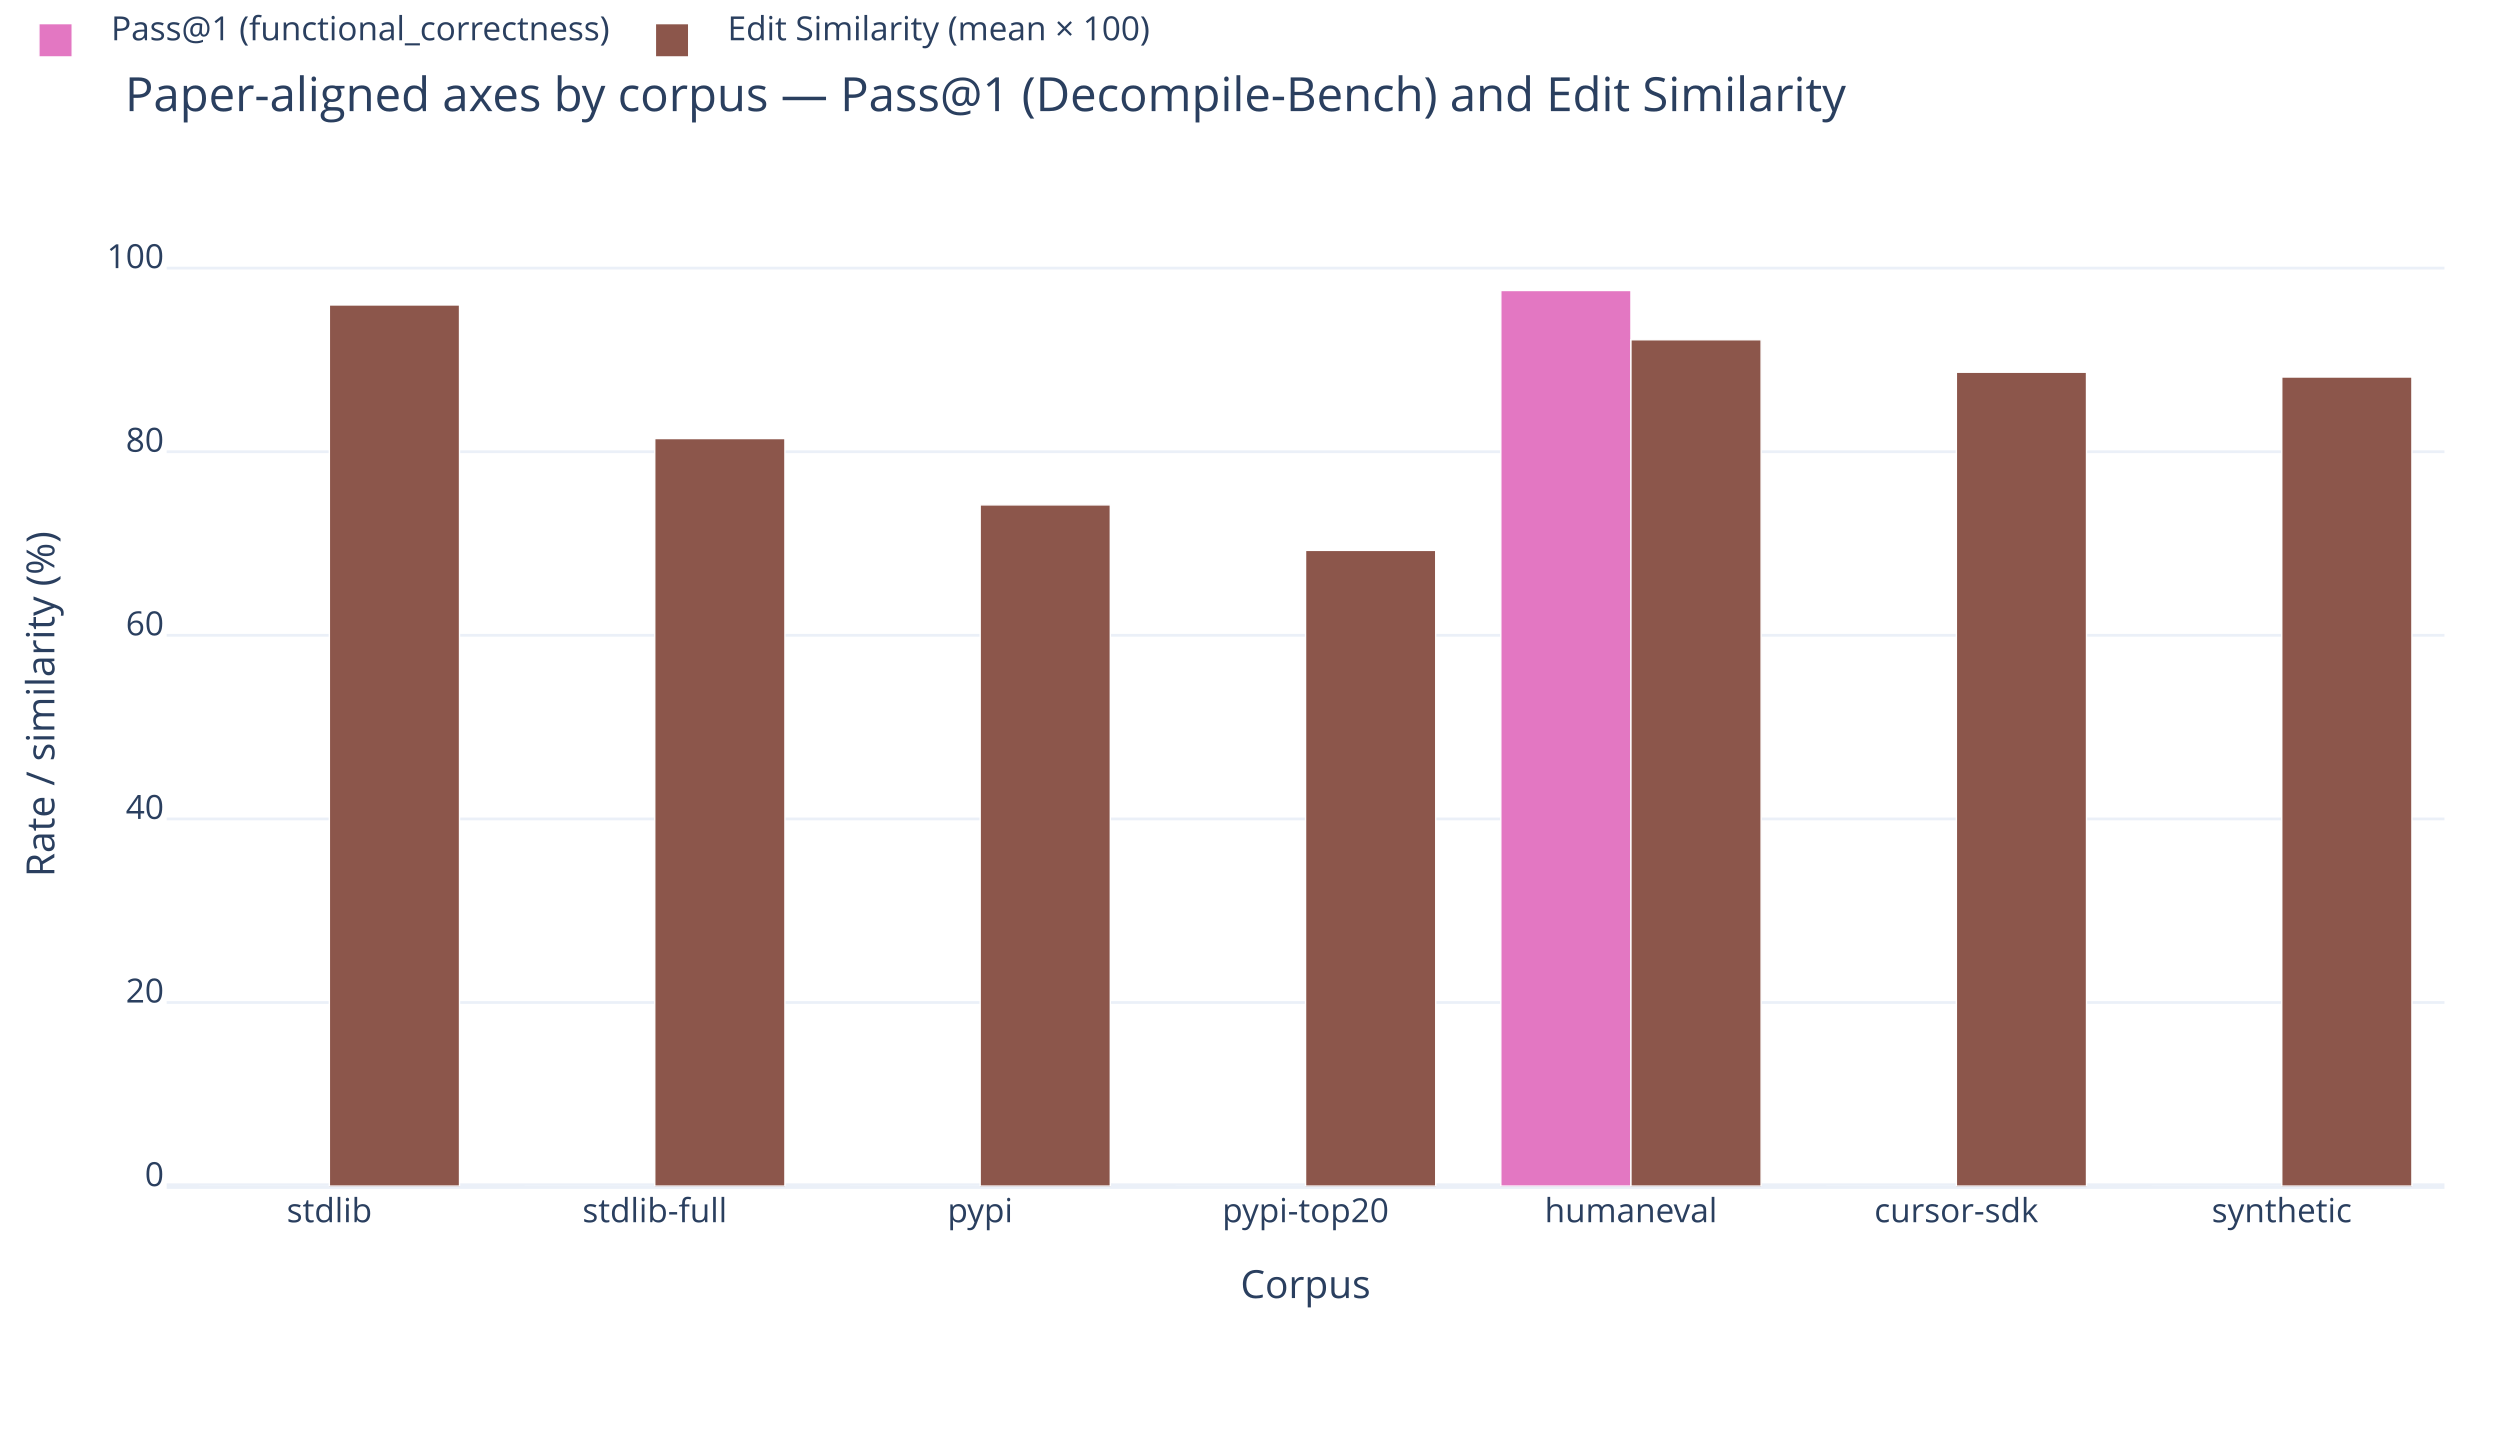
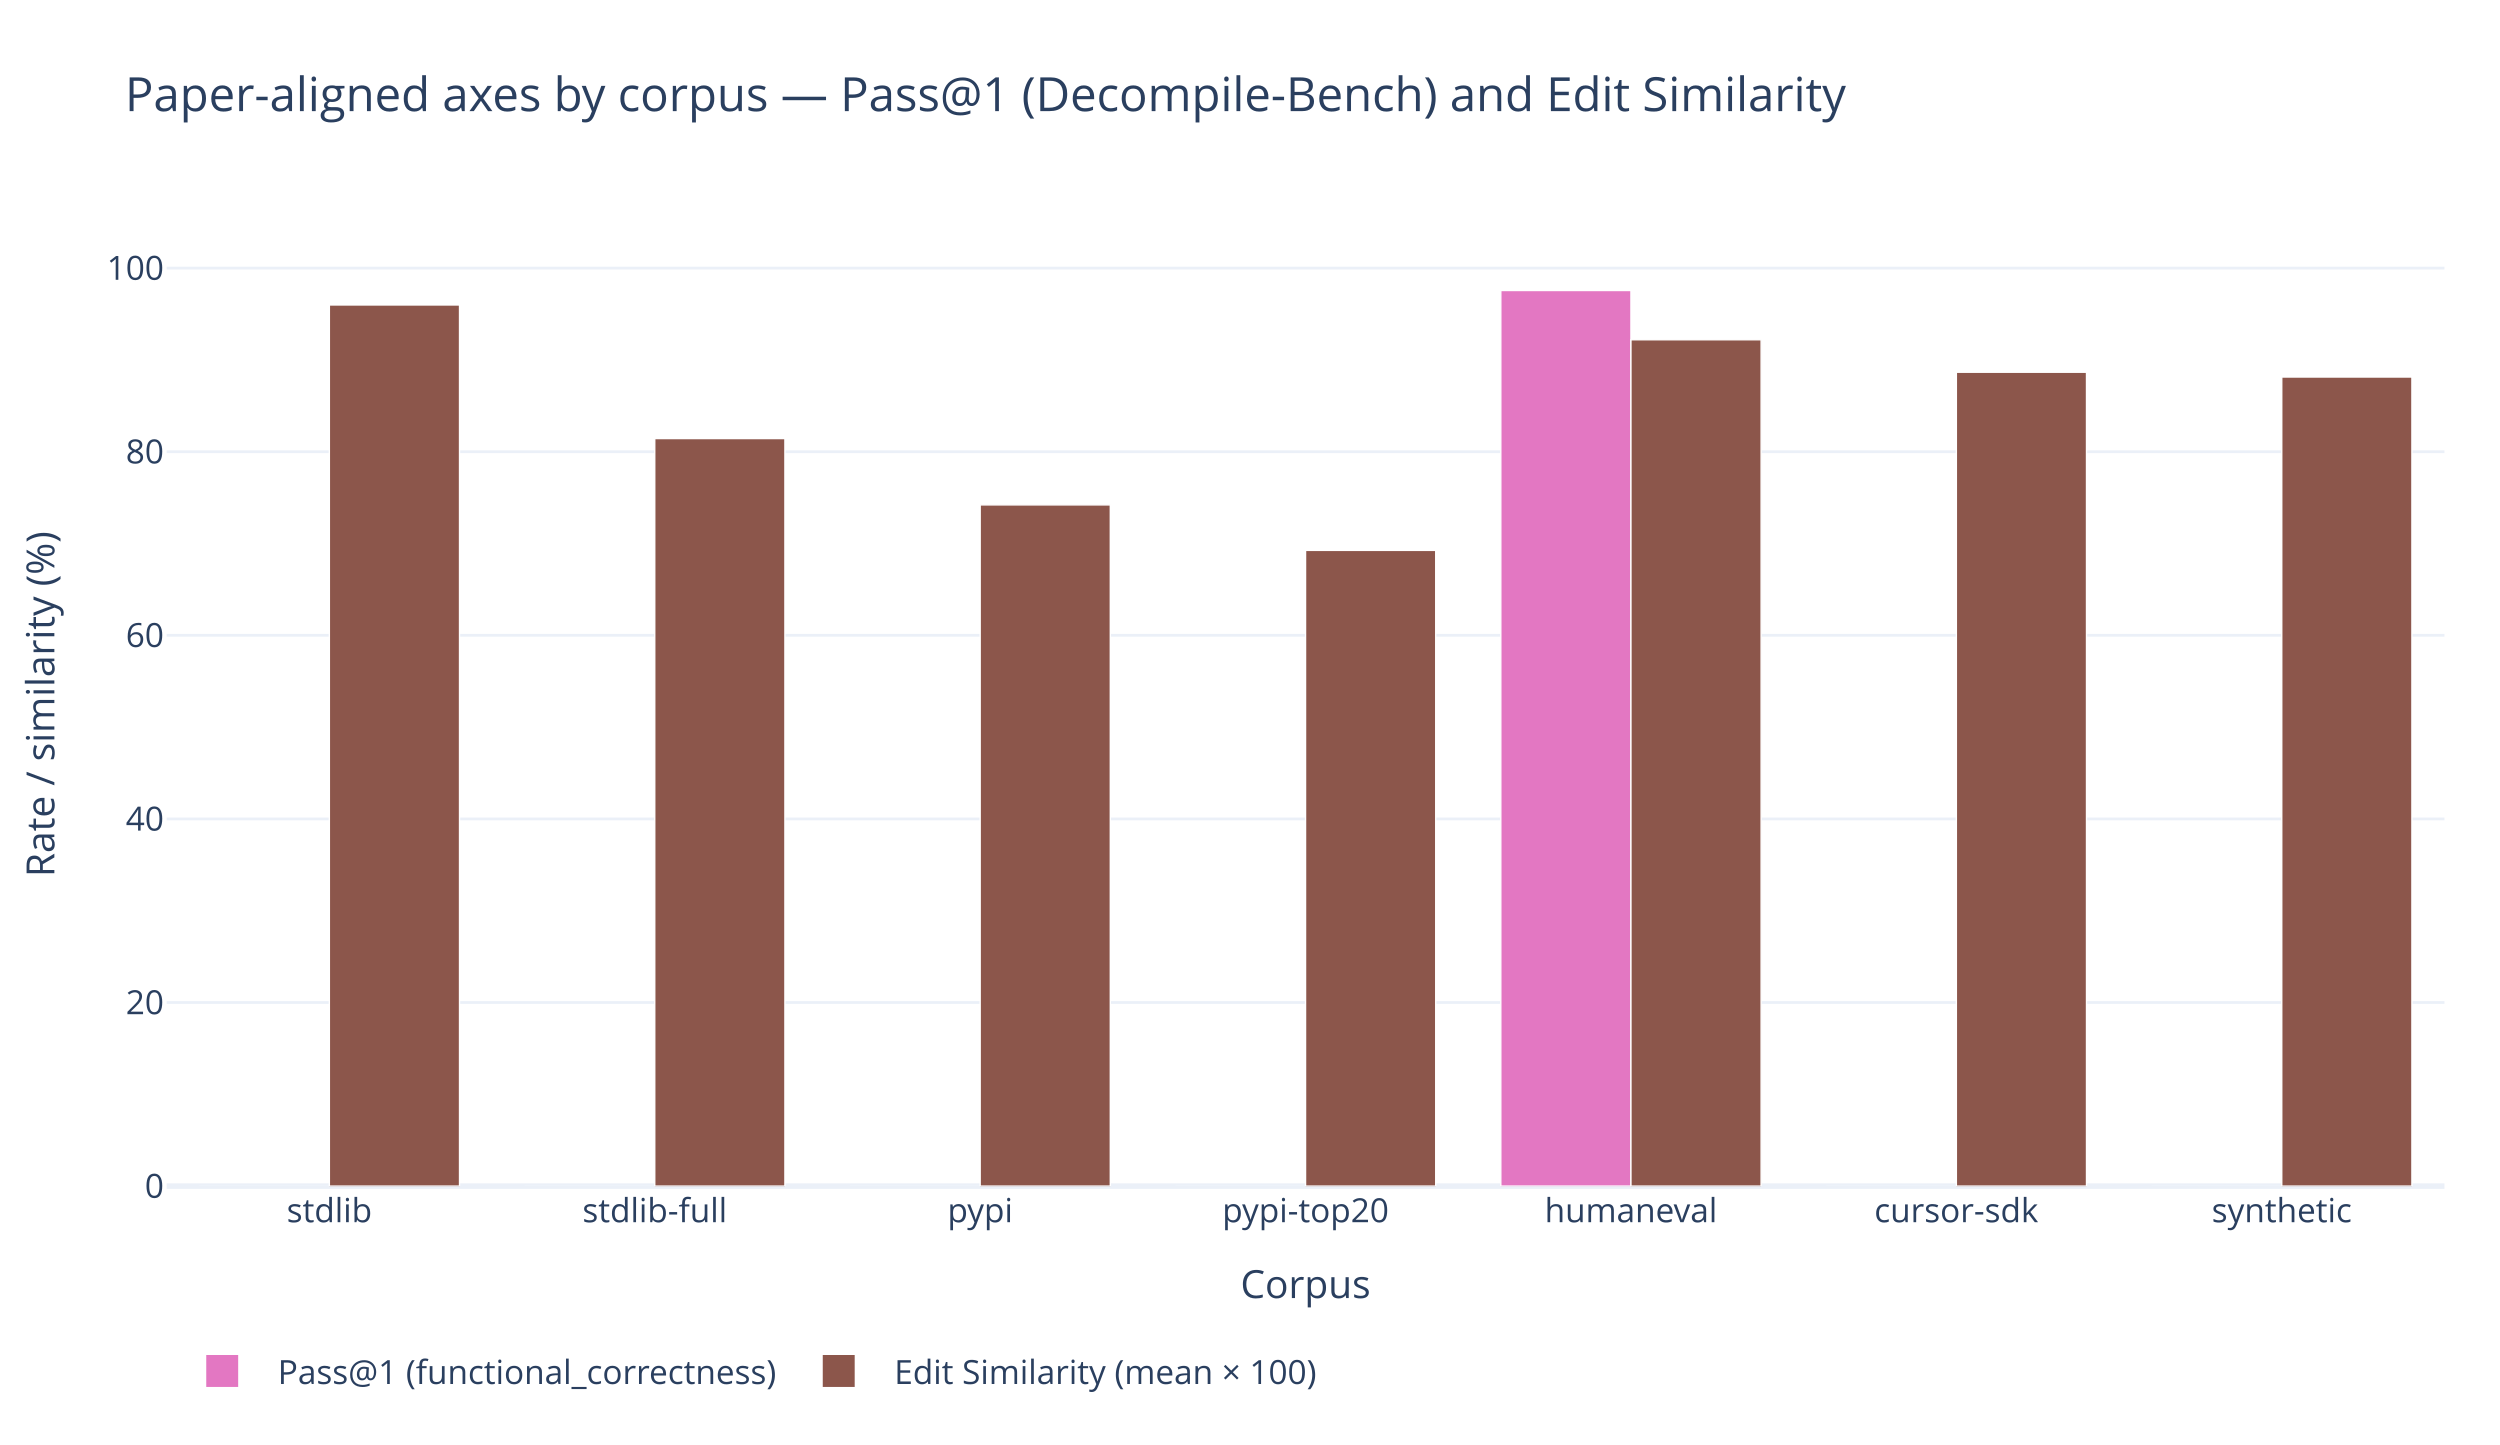
<svg xmlns="http://www.w3.org/2000/svg" class="main-svg" width="900" height="520" style="" viewBox="0 0 900 520">
  <rect x="0" y="0" width="900" height="520" style="fill: rgb(255, 255, 255); fill-opacity: 1;" />
-   <defs id="defs-7cae06">
+   <defs id="svgid-13048034a9a3">
    <g class="clips">
-       <clipPath id="clip7cae06xyplot" class="plotclip">
+       <clipPath id="svgid-303b32a648fa" class="plotclip">
        <rect width="820" height="347" />
      </clipPath>
-       <clipPath class="axesclip" id="clip7cae06x">
+       <clipPath class="axesclip" id="svgid-535ae2be001a">
        <rect x="60" y="0" width="820" height="520" />
      </clipPath>
-       <clipPath class="axesclip" id="clip7cae06y">
+       <clipPath class="axesclip" id="svgid-1d21d1d92ed3">
        <rect x="0" y="80" width="900" height="347" />
      </clipPath>
-       <clipPath class="axesclip" id="clip7cae06xy">
+       <clipPath class="axesclip" id="svgid-affe6cdb5918">
        <rect x="60" y="80" width="820" height="347" />
      </clipPath>
    </g>
    <g class="gradients" />
    <g class="patterns" />
  </defs>
  <g class="bglayer" />
  <g class="layer-below">
    <g class="imagelayer" />
    <g class="shapelayer" />
  </g>
  <g class="cartesianlayer">
    <g class="subplot xy">
      <g class="layer-subplot">
        <g class="shapelayer" />
        <g class="imagelayer" />
      </g>
      <g class="minor-gridlayer">
        <g class="x" />
        <g class="y" />
      </g>
      <g class="gridlayer">
        <g class="x" />
        <g class="y">
          <path class="ygrid crisp" transform="translate(0,360.9)" d="M60,0h820" style="stroke: rgb(235, 240, 248); stroke-opacity: 1; stroke-width: 1px;" />
          <path class="ygrid crisp" transform="translate(0,294.81)" d="M60,0h820" style="stroke: rgb(235, 240, 248); stroke-opacity: 1; stroke-width: 1px;" />
          <path class="ygrid crisp" transform="translate(0,228.71)" d="M60,0h820" style="stroke: rgb(235, 240, 248); stroke-opacity: 1; stroke-width: 1px;" />
          <path class="ygrid crisp" transform="translate(0,162.62)" d="M60,0h820" style="stroke: rgb(235, 240, 248); stroke-opacity: 1; stroke-width: 1px;" />
          <path class="ygrid crisp" transform="translate(0,96.52)" d="M60,0h820" style="stroke: rgb(235, 240, 248); stroke-opacity: 1; stroke-width: 1px;" />
        </g>
      </g>
      <g class="zerolinelayer">
        <path class="yzl zl crisp" transform="translate(0,427)" d="M60,0h820" style="stroke: rgb(235, 240, 248); stroke-opacity: 1; stroke-width: 2px;" />
      </g>
      <g class="layer-between">
        <g class="shapelayer" />
        <g class="imagelayer" />
      </g>
      <path class="xlines-below" />
      <path class="ylines-below" />
      <g class="overlines-below" />
      <g class="xaxislayer-below" />
      <g class="yaxislayer-below" />
      <g class="overaxes-below" />
      <g class="overplot">
-         <g class="xy" transform="translate(60,80)" clip-path="url(#clip7cae06xyplot)">
+         <g class="xy" transform="translate(60,80)" clip-path="url(#svgid-303b32a648fa)">
          <g class="barlayer mlayer">
            <g class="trace bars" style="opacity: 1;">
              <g class="points">
                <g class="point">
                  <path d="M11.71,347V347H58.57V347Z" style="vector-effect: none; opacity: 0.2; stroke-width: 0.5px; fill: rgb(227, 119, 194); fill-opacity: 1; stroke: rgb(255, 255, 255); stroke-opacity: 1;" />
                </g>
                <g class="point">
                  <path d="M128.86,347V347H175.71V347Z" style="vector-effect: none; opacity: 0.2; stroke-width: 0.5px; fill: rgb(227, 119, 194); fill-opacity: 1; stroke: rgb(255, 255, 255); stroke-opacity: 1;" />
                </g>
                <g class="point">
                  <path d="M246,347V347H292.86V347Z" style="vector-effect: none; opacity: 0.2; stroke-width: 0.5px; fill: rgb(227, 119, 194); fill-opacity: 1; stroke: rgb(255, 255, 255); stroke-opacity: 1;" />
                </g>
                <g class="point">
                  <path d="M363.14,347V347H410V347Z" style="vector-effect: none; opacity: 0.2; stroke-width: 0.5px; fill: rgb(227, 119, 194); fill-opacity: 1; stroke: rgb(255, 255, 255); stroke-opacity: 1;" />
                </g>
                <g class="point">
                  <path d="M480.29,347V24.58H527.14V347Z" style="vector-effect: none; opacity: 1; stroke-width: 0.5px; fill: rgb(227, 119, 194); fill-opacity: 1; stroke: rgb(255, 255, 255); stroke-opacity: 1;" />
                </g>
                <g class="point">
                  <path d="M597.43,347V347H644.29V347Z" style="vector-effect: none; opacity: 0.2; stroke-width: 0.5px; fill: rgb(227, 119, 194); fill-opacity: 1; stroke: rgb(255, 255, 255); stroke-opacity: 1;" />
                </g>
                <g class="point">
                  <path d="M714.57,347V347H761.43V347Z" style="vector-effect: none; opacity: 0.2; stroke-width: 0.5px; fill: rgb(227, 119, 194); fill-opacity: 1; stroke: rgb(255, 255, 255); stroke-opacity: 1;" />
                </g>
              </g>
            </g>
            <g class="trace bars" style="opacity: 1;">
              <g class="points">
                <g class="point">
                  <path d="M58.57,347V29.8H105.43V347Z" style="vector-effect: none; opacity: 1; stroke-width: 0.5px; fill: rgb(140, 86, 75); fill-opacity: 1; stroke: rgb(255, 255, 255); stroke-opacity: 1;" />
                </g>
                <g class="point">
                  <path d="M175.71,347V77.88H222.57V347Z" style="vector-effect: none; opacity: 1; stroke-width: 0.5px; fill: rgb(140, 86, 75); fill-opacity: 1; stroke: rgb(255, 255, 255); stroke-opacity: 1;" />
                </g>
                <g class="point">
                  <path d="M292.86,347V101.76H339.71V347Z" style="vector-effect: none; opacity: 1; stroke-width: 0.5px; fill: rgb(140, 86, 75); fill-opacity: 1; stroke: rgb(255, 255, 255); stroke-opacity: 1;" />
                </g>
                <g class="point">
                  <path d="M410,347V118.14H456.86V347Z" style="vector-effect: none; opacity: 1; stroke-width: 0.5px; fill: rgb(140, 86, 75); fill-opacity: 1; stroke: rgb(255, 255, 255); stroke-opacity: 1;" />
                </g>
                <g class="point">
                  <path d="M527.14,347V42.31H574V347Z" style="vector-effect: none; opacity: 1; stroke-width: 0.5px; fill: rgb(140, 86, 75); fill-opacity: 1; stroke: rgb(255, 255, 255); stroke-opacity: 1;" />
                </g>
                <g class="point">
                  <path d="M644.29,347V54H691.14V347Z" style="vector-effect: none; opacity: 1; stroke-width: 0.5px; fill: rgb(140, 86, 75); fill-opacity: 1; stroke: rgb(255, 255, 255); stroke-opacity: 1;" />
                </g>
                <g class="point">
                  <path d="M761.43,347V55.73H808.29V347Z" style="vector-effect: none; opacity: 1; stroke-width: 0.5px; fill: rgb(140, 86, 75); fill-opacity: 1; stroke: rgb(255, 255, 255); stroke-opacity: 1;" />
                </g>
              </g>
            </g>
          </g>
        </g>
      </g>
      <g class="zerolinelayer-above" />
      <path class="xlines-above crisp" d="M0,0" style="fill: none;" />
      <path class="ylines-above crisp" d="M0,0" style="fill: none;" />
      <g class="overlines-above" />
      <g class="xaxislayer-above">
        <g class="xtick">
          <text text-anchor="middle" x="0" y="440" transform="translate(118.57,0)" style="font-family: 'Open Sans', verdana, arial, sans-serif; font-size: 12px; fill: rgb(42, 63, 95); fill-opacity: 1; white-space: pre;">stdlib</text>
        </g>
        <g class="xtick">
          <text text-anchor="middle" x="0" y="440" transform="translate(235.71,0)" style="font-family: 'Open Sans', verdana, arial, sans-serif; font-size: 12px; fill: rgb(42, 63, 95); fill-opacity: 1; white-space: pre;">stdlib-full</text>
        </g>
        <g class="xtick">
          <text text-anchor="middle" x="0" y="440" transform="translate(352.86,0)" style="font-family: 'Open Sans', verdana, arial, sans-serif; font-size: 12px; fill: rgb(42, 63, 95); fill-opacity: 1; white-space: pre;">pypi</text>
        </g>
        <g class="xtick">
          <text text-anchor="middle" x="0" y="440" transform="translate(470,0)" style="font-family: 'Open Sans', verdana, arial, sans-serif; font-size: 12px; fill: rgb(42, 63, 95); fill-opacity: 1; white-space: pre;">pypi-top20</text>
        </g>
        <g class="xtick">
          <text text-anchor="middle" x="0" y="440" transform="translate(587.14,0)" style="font-family: 'Open Sans', verdana, arial, sans-serif; font-size: 12px; fill: rgb(42, 63, 95); fill-opacity: 1; white-space: pre;">humaneval</text>
        </g>
        <g class="xtick">
          <text text-anchor="middle" x="0" y="440" transform="translate(704.29,0)" style="font-family: 'Open Sans', verdana, arial, sans-serif; font-size: 12px; fill: rgb(42, 63, 95); fill-opacity: 1; white-space: pre;">cursor-sdk</text>
        </g>
        <g class="xtick">
          <text text-anchor="middle" x="0" y="440" transform="translate(821.43,0)" style="font-family: 'Open Sans', verdana, arial, sans-serif; font-size: 12px; fill: rgb(42, 63, 95); fill-opacity: 1; white-space: pre;">synthetic</text>
        </g>
      </g>
      <g class="yaxislayer-above">
        <g class="ytick">
-           <text text-anchor="end" x="59" y="4.4b33f6934407ed0" transform="translate(0,427)" style="font-family: 'Open Sans', verdana, arial, sans-serif; font-size: 12px; fill: rgb(42, 63, 95); fill-opacity: 1; white-space: pre;">0</text>
-         </g>
-         <g class="ytick">
-           <text text-anchor="end" x="59" y="4.4b33f6934407ed0" style="font-family: 'Open Sans', verdana, arial, sans-serif; font-size: 12px; fill: rgb(42, 63, 95); fill-opacity: 1; white-space: pre;" transform="translate(0,360.9)">20</text>
-         </g>
-         <g class="ytick">
-           <text text-anchor="end" x="59" y="4.4b33f6934407ed0" style="font-family: 'Open Sans', verdana, arial, sans-serif; font-size: 12px; fill: rgb(42, 63, 95); fill-opacity: 1; white-space: pre;" transform="translate(0,294.81)">40</text>
-         </g>
-         <g class="ytick">
-           <text text-anchor="end" x="59" y="4.4b33f6934407ed0" style="font-family: 'Open Sans', verdana, arial, sans-serif; font-size: 12px; fill: rgb(42, 63, 95); fill-opacity: 1; white-space: pre;" transform="translate(0,228.71)">60</text>
-         </g>
-         <g class="ytick">
-           <text text-anchor="end" x="59" y="4.4b33f6934407ed0" style="font-family: 'Open Sans', verdana, arial, sans-serif; font-size: 12px; fill: rgb(42, 63, 95); fill-opacity: 1; white-space: pre;" transform="translate(0,162.62)">80</text>
-         </g>
-         <g class="ytick">
-           <text text-anchor="end" x="59" y="4.4b33f6934407ed0" style="font-family: 'Open Sans', verdana, arial, sans-serif; font-size: 12px; fill: rgb(42, 63, 95); fill-opacity: 1; white-space: pre;" transform="translate(0,96.52)">100</text>
+           <text text-anchor="end" x="59" y="4.2" transform="translate(0,427)" style="font-family: 'Open Sans', verdana, arial, sans-serif; font-size: 12px; fill: rgb(42, 63, 95); fill-opacity: 1; white-space: pre;">0</text>
+         </g>
+         <g class="ytick">
+           <text text-anchor="end" x="59" y="4.2" style="font-family: 'Open Sans', verdana, arial, sans-serif; font-size: 12px; fill: rgb(42, 63, 95); fill-opacity: 1; white-space: pre;" transform="translate(0,360.9)">20</text>
+         </g>
+         <g class="ytick">
+           <text text-anchor="end" x="59" y="4.2" style="font-family: 'Open Sans', verdana, arial, sans-serif; font-size: 12px; fill: rgb(42, 63, 95); fill-opacity: 1; white-space: pre;" transform="translate(0,294.81)">40</text>
+         </g>
+         <g class="ytick">
+           <text text-anchor="end" x="59" y="4.2" style="font-family: 'Open Sans', verdana, arial, sans-serif; font-size: 12px; fill: rgb(42, 63, 95); fill-opacity: 1; white-space: pre;" transform="translate(0,228.71)">60</text>
+         </g>
+         <g class="ytick">
+           <text text-anchor="end" x="59" y="4.2" style="font-family: 'Open Sans', verdana, arial, sans-serif; font-size: 12px; fill: rgb(42, 63, 95); fill-opacity: 1; white-space: pre;" transform="translate(0,162.62)">80</text>
+         </g>
+         <g class="ytick">
+           <text text-anchor="end" x="59" y="4.2" style="font-family: 'Open Sans', verdana, arial, sans-serif; font-size: 12px; fill: rgb(42, 63, 95); fill-opacity: 1; white-space: pre;" transform="translate(0,96.52)">100</text>
        </g>
      </g>
      <g class="overaxes-above" />
    </g>
  </g>
  <g class="polarlayer" />
  <g class="smithlayer" />
  <g class="ternarylayer" />
  <g class="geolayer" />
  <g class="funnelarealayer" />
  <g class="pielayer" />
  <g class="iciclelayer" />
  <g class="treemaplayer" />
  <g class="sunburstlayer" />
  <g class="glimages" />
-   <defs id="topdefs-7cae06">
+   <defs id="svgid-29af2964cad5">
    <g class="clips" />
-     <clipPath id="legenee59492">
+     <clipPath id="svgid-40e13639f413">
      <rect width="415" height="29" x="0" y="0" />
    </clipPath>
  </defs>
  <g class="layer-above">
    <g class="imagelayer" />
    <g class="shapelayer" />
  </g>
  <g class="infolayer">
-     <g class="legend" pointer-events="all" transform="translate(60,479.910e0c563d8030)">
+     <g class="legend" pointer-events="all" transform="translate(60,479.05)">
      <rect class="bg" shape-rendering="crispEdges" style="stroke: rgb(68, 68, 68); stroke-opacity: 1; fill: rgb(255, 255, 255); fill-opacity: 1; stroke-width: 0px;" width="415" height="29" x="0" y="0" />
-       <g class="scrollbox" transform="" clip-path="url(#legenee59492)">
+       <g class="scrollbox" transform="" clip-path="url(#svgid-40e13639f413)">
        <g class="groups">
          <g class="traces" transform="translate(0,14.5)" style="opacity: 1;">
-             <text class="legendtext" text-anchor="start" x="40" y="4.ece34b5e9ea8546" style="font-family: 'Open Sans', verdana, arial, sans-serif; font-size: 12px; fill: rgb(42, 63, 95); fill-opacity: 1; white-space: pre;">Pass@1 (functional_correctness)</text>
+             <text class="legendtext" text-anchor="start" x="40" y="4.68" style="font-family: 'Open Sans', verdana, arial, sans-serif; font-size: 12px; fill: rgb(42, 63, 95); fill-opacity: 1; white-space: pre;">Pass@1 (functional_correctness)</text>
            <g class="layers" style="opacity: 1;">
              <g class="legendfill" />
              <g class="legendlines" />
              <g class="legendsymbols">
                <g class="legendpoints">
                  <path class="legendundefined" d="M6,6H-6V-6H6Z" transform="translate(20,0)" style="stroke-width: 0.5px; fill: rgb(227, 119, 194); fill-opacity: 1; stroke: rgb(255, 255, 255); stroke-opacity: 1;" />
                </g>
              </g>
            </g>
            <rect class="legendtoggle" x="0" y="-9.5" width="219.438" height="19" style="fill: rgb(0, 0, 0); fill-opacity: 0;" />
          </g>
          <g class="traces" transform="translate(221.9375,14.5)" style="opacity: 1;">
-             <text class="legendtext" text-anchor="start" x="40" y="4.ece34b5e9ea8546" style="font-family: 'Open Sans', verdana, arial, sans-serif; font-size: 12px; fill: rgb(42, 63, 95); fill-opacity: 1; white-space: pre;">Edit Similarity (mean × 100)</text>
+             <text class="legendtext" text-anchor="start" x="40" y="4.68" style="font-family: 'Open Sans', verdana, arial, sans-serif; font-size: 12px; fill: rgb(42, 63, 95); fill-opacity: 1; white-space: pre;">Edit Similarity (mean × 100)</text>
            <g class="layers" style="opacity: 1;">
              <g class="legendfill" />
              <g class="legendlines" />
              <g class="legendsymbols">
                <g class="legendpoints">
                  <path class="legendundefined" d="M6,6H-6V-6H6Z" transform="translate(20,0)" style="stroke-width: 0.5px; fill: rgb(140, 86, 75); fill-opacity: 1; stroke: rgb(255, 255, 255); stroke-opacity: 1;" />
                </g>
              </g>
            </g>
-             <rect class="legendtoggle" x="0" y="-9.5" width="190.03a2fd" height="19" style="fill: rgb(0, 0, 0); fill-opacity: 0;" />
+             <rect class="legendtoggle" x="0" y="-9.5" width="190.234" height="19" style="fill: rgb(0, 0, 0); fill-opacity: 0;" />
          </g>
        </g>
      </g>
      <rect class="scrollbar" rx="20" ry="3" width="0" height="0" style="fill: rgb(128, 139, 164); fill-opacity: 1;" x="0" y="0" />
    </g>
    <g class="g-gtitle">
      <text class="gtitle" x="45" y="40" text-anchor="start" dy="0em" style="opacity: 1; font-family: 'Open Sans', verdana, arial, sans-serif; font-size: 17px; fill: rgb(42, 63, 95); fill-opacity: 1; white-space: pre;">Paper-aligned axes by corpus — Pass@1 (Decompile-Bench) and Edit Similarity</text>
    </g>
    <g class="g-xtitle">
      <text class="xtitle" x="470" y="467.3" text-anchor="middle" style="opacity: 1; font-family: 'Open Sans', verdana, arial, sans-serif; font-size: 14px; fill: rgb(42, 63, 95); fill-opacity: 1; white-space: pre;">Corpus</text>
    </g>
    <g class="g-ytitle">
      <text class="ytitle" transform="rotate(-90,19.56875,253.5)" x="19.569" y="253.5" text-anchor="middle" style="opacity: 1; font-family: 'Open Sans', verdana, arial, sans-serif; font-size: 14px; fill: rgb(42, 63, 95); fill-opacity: 1; white-space: pre;">Rate / similarity (%)</text>
    </g>
  </g>
</svg>
